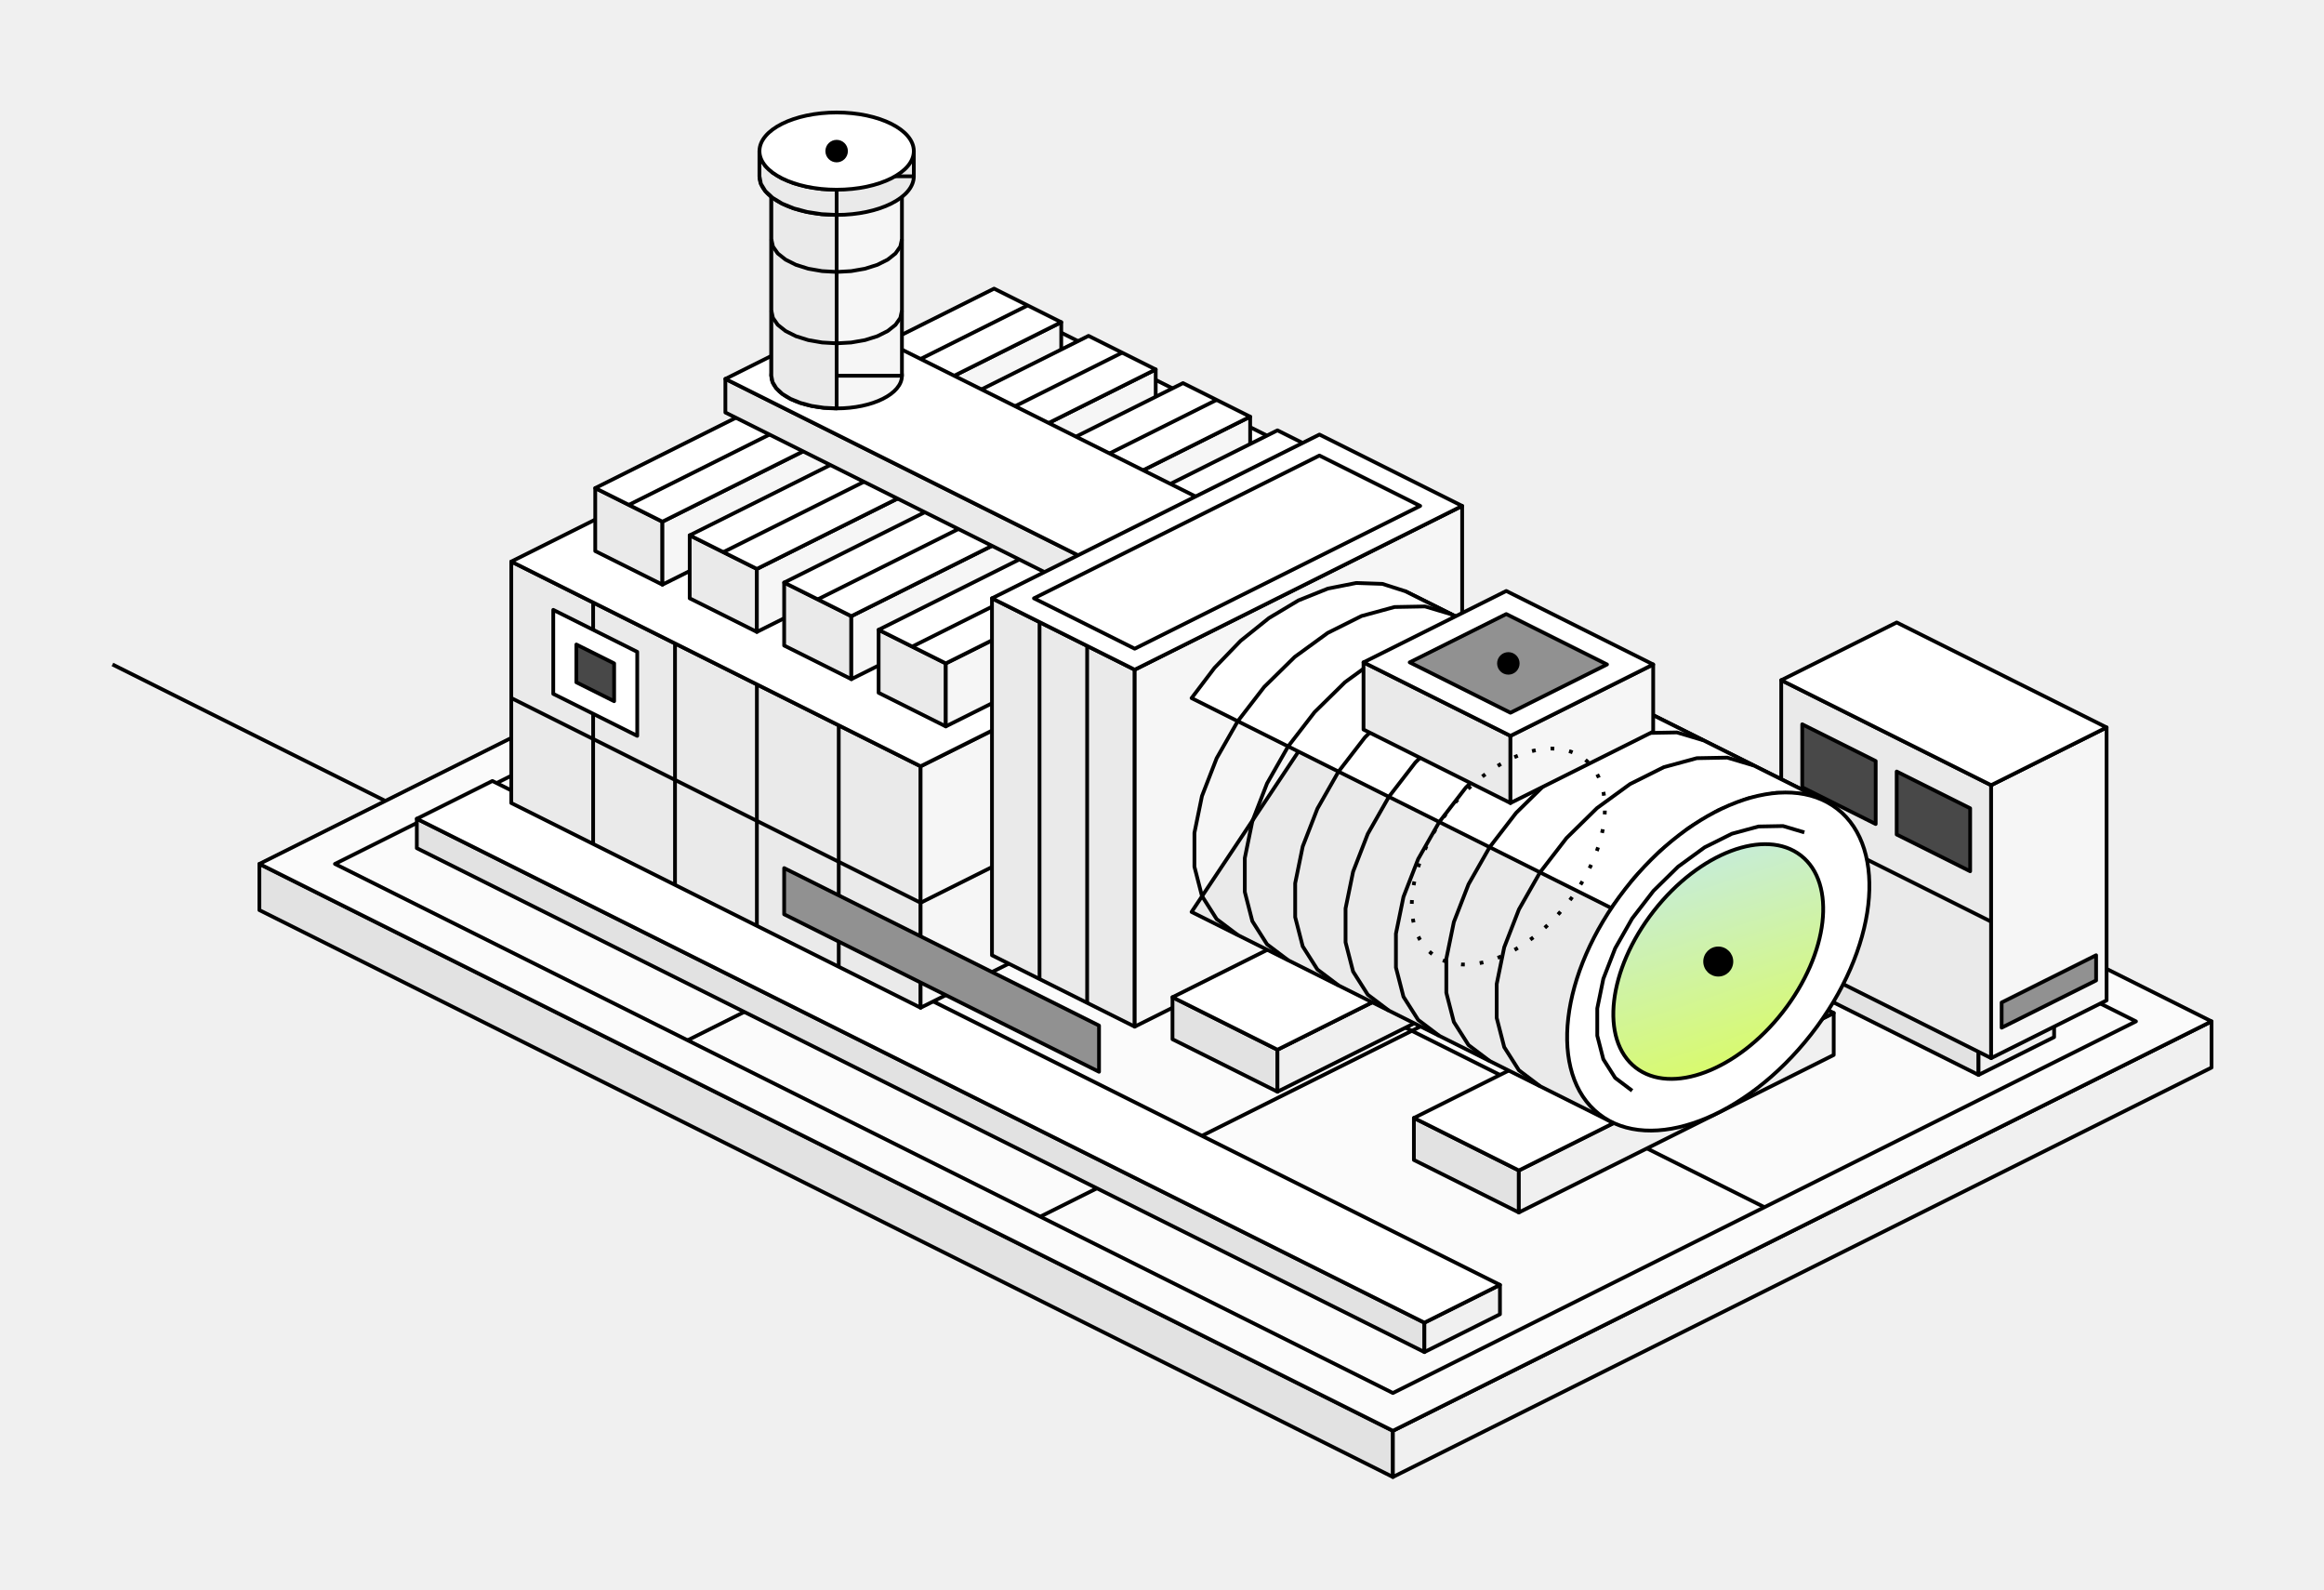
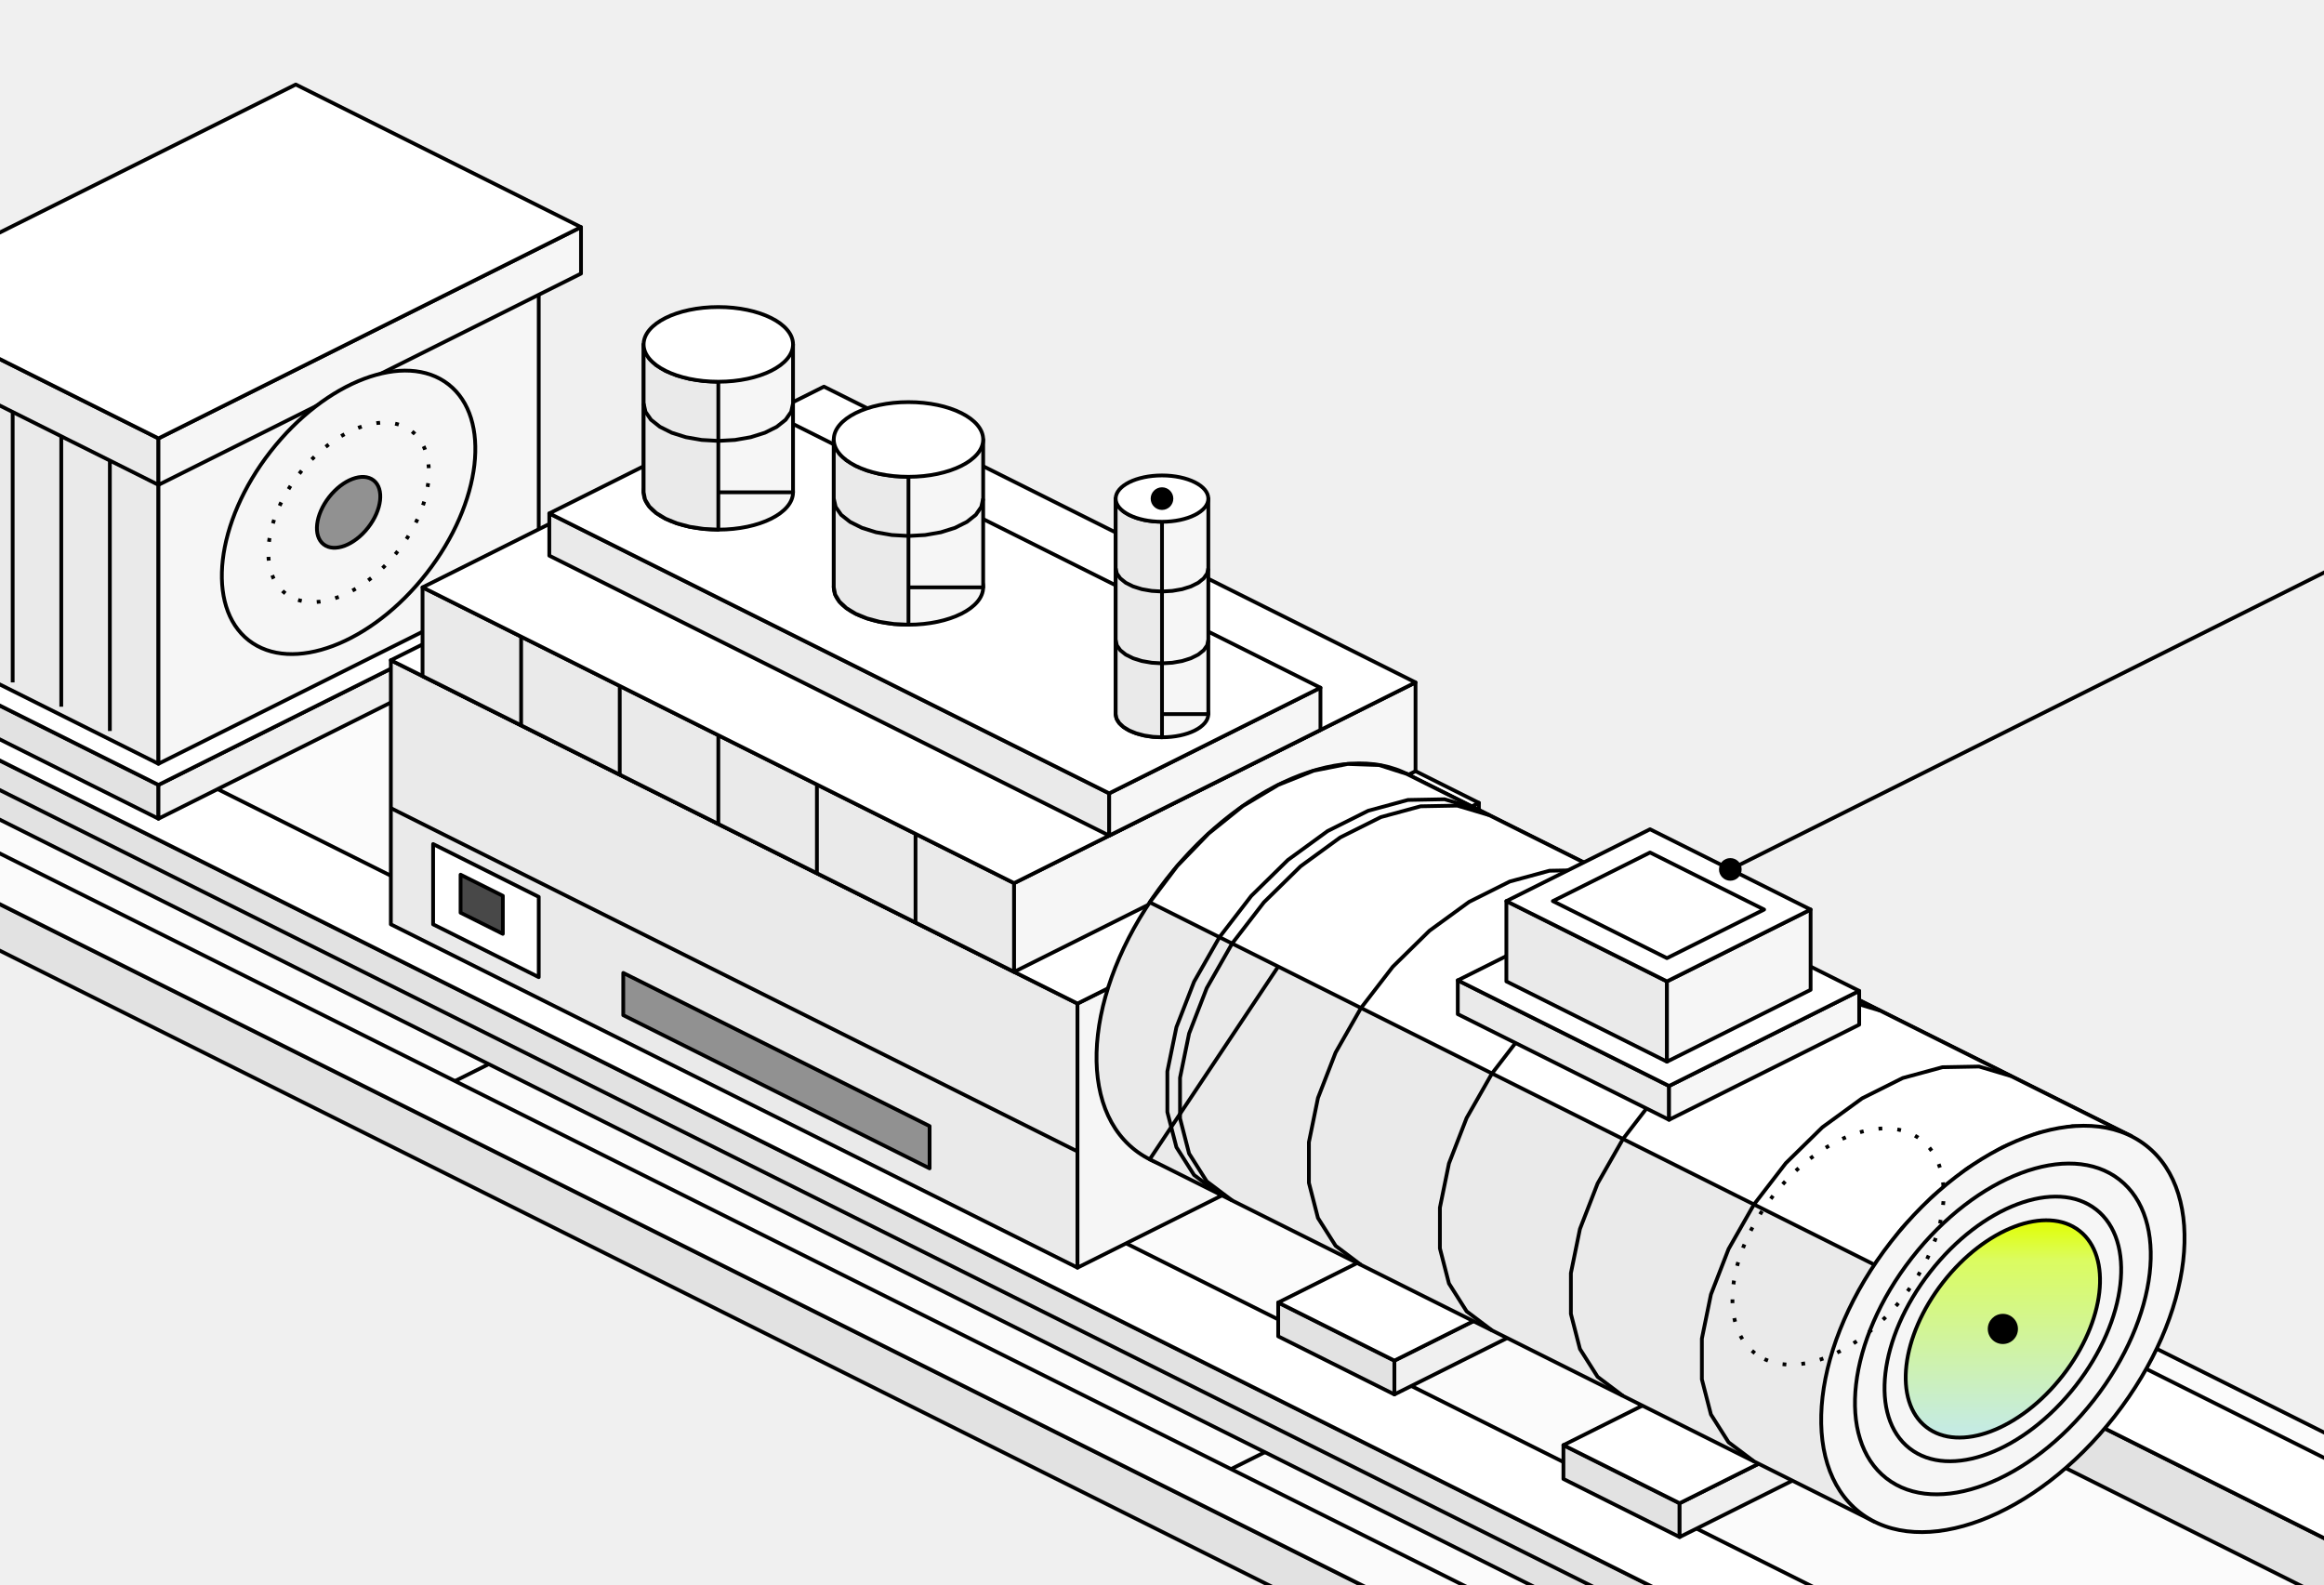
- <svg class="cf-iso" style="--vb-w:620; --iso-travel: 15.5" viewBox="-9.6 108.26 620 423.94" fill="none" aria-hidden="true">
+ <svg class="cf-iso" style="--vb-w:616; --iso-travel: 15.4" viewBox="-72 8 616 420" fill="none" aria-hidden="true">
  <defs>
-     <linearGradient id="cf-ex-01" x1="476.8" y1="322.72" x2="331.2" y2="541.12" gradientUnits="userSpaceOnUse">
+     <linearGradient id="cf-ex-01" x1="436.18" y1="377.96" x2="572.38" y2="271.62" gradientUnits="userSpaceOnUse">
      <stop stop-color="#E1FF00" />
      <stop offset="0.061" stop-color="#DBFC60" />
      <stop offset="0.32" stop-color="#C5EBE2" />
      <stop offset="1" stop-color="#CFCFCF" />
    </linearGradient>
  </defs>
  <g class="cf-iso__scene" stroke="#000" stroke-linejoin="round">
    <g class="cf-iso__form" data-stage="0">
-       <path d="M59.6 338.68 362 489.88 362 502.2 59.6 351Z" fill="#E2E2E2" />
-       <path d="M580.4 380.68 362 489.88 362 502.2 580.4 393Z" fill="#F0F0F0" />
-       <path d="M278 229.48 580.4 380.68 362 489.88 59.6 338.68Z" fill="#FBFBFB" />
-       <path d="M278 239.56 560.24 380.68 362 479.8 79.76 338.68Z" />
-       <path d="M372.08 286.6 173.84 385.72" />
-       <path d="M466.16 333.64 267.92 432.76" />
-       <path d="M178.88 289.12 461.12 430.24" />
-       <path d="M249.44 252.72 518.24 387.12 518.24 394.96 249.44 260.56Z" fill="#E2E2E2" />
-       <path d="M538.4 377.04 518.24 387.12 518.24 394.96 538.4 384.88Z" fill="#F0F0F0" />
-       <path d="M269.6 242.64 538.4 377.04 518.24 387.12 249.44 252.72Z" fill="#FFFFFF" />
-       <path d="M101.6 326.64 370.4 461.04 370.4 468.88 101.6 334.48Z" fill="#E2E2E2" />
-       <path d="M390.56 450.96 370.4 461.04 370.4 468.88 390.56 458.8Z" fill="#F0F0F0" />
-       <path d="M121.76 316.56 390.56 450.96 370.4 461.04 101.6 326.64Z" fill="#FFFFFF" />
+       <path d="M-184 191.68 460 513.68 460 526 -184 204Z" fill="#E2E2E2" />
+       <path d="M628 429.68 460 513.68 460 526 628 442Z" fill="#F0F0F0" />
+       <path d="M-16 107.68 628 429.68 460 513.68 -184 191.68Z" fill="#FBFBFB" />
+       <path d="M-16 121.12 601.12 429.68 460 500.24 -157.12 191.68Z" />
+       <path d="M189.71 223.97 48.59 294.53" />
+       <path d="M395.41 326.83 254.29 397.39" />
+       <path d="M-42.88 122.24 567.52 427.44 567.52 443.12 -42.88 137.92Z" fill="#E2E2E2" />
+       <path d="M588.8 416.8 567.52 427.44 567.52 443.12 588.8 432.48Z" fill="#F0F0F0" />
+       <path d="M-21.6 111.6 588.8 416.8 567.52 427.44 -42.88 122.24Z" fill="#FFFFFF" />
+       <path d="M-144.8 173.2 465.6 478.4 465.6 494.08 -144.8 188.88Z" fill="#E2E2E2" />
+       <path d="M486.88 467.76 465.6 478.4 465.6 494.08 486.88 483.44Z" fill="#F0F0F0" />
+       <path d="M-123.52 162.56 486.88 467.76 465.6 478.4 -144.8 173.2Z" fill="#FFFFFF" />
+       <path d="M-144.8 181.04 465.6 486.24" />
    </g>
    <g class="cf-iso__form" data-stage="1">
-       <path d="M465.6 289.68 521.6 317.68 521.6 390.48 465.6 362.48Z" fill="#EAEAEA" />
-       <path d="M552.4 302.28 521.6 317.68 521.6 390.48 552.4 375.08Z" fill="#F6F6F6" />
-       <path d="M496.4 274.28 552.4 302.28 521.6 317.68 465.6 289.68Z" fill="#FFFFFF" />
-       <path d="M465.6 326.08 521.6 354.08" />
-       <path d="M471.2 318.24 490.8 328.04 490.8 311.24 471.2 301.44Z" fill="#484848" />
-       <path d="M496.4 330.84 516 340.64 516 323.84 496.4 314.04Z" fill="#484848" />
-       <path d="M549.6 369.76 524.4 382.36 524.4 375.64 549.6 363.04Z" fill="#919191" />
-       <path d="M126.8 258.04 236 312.64 236 377.04 126.8 322.44Z" fill="#EAEAEA" />
-       <path d="M370.4 245.44 236 312.64 236 377.04 370.4 309.84Z" fill="#F6F6F6" />
-       <path d="M261.2 190.84 370.4 245.44 236 312.64 126.8 258.04Z" fill="#FFFFFF" />
-       <path d="M126.8 294.44 236 349.04" />
-       <path d="M236 349.04 370.4 281.84" />
-       <path d="M148.64 333.36 148.64 268.96" />
-       <path d="M170.48 344.28 170.48 279.88" />
-       <path d="M192.32 355.2 192.32 290.8" />
-       <path d="M214.16 366.12 214.16 301.72" />
-       <path d="M138 293.32 160.4 304.52 160.4 282.12 138 270.92Z" fill="#FFFFFF" />
-       <path d="M144.16 290.24 154.24 295.28 154.24 285.2 144.16 280.16Z" fill="#484848" />
-       <path d="M199.6 352.12 283.6 394.12 283.6 381.8 199.6 339.8Z" fill="#919191" />
-       <path d="M149.2 238.44 167.12 247.4 167.12 264.2 149.2 255.24Z" fill="#EAEAEA" />
-       <path d="M273.52 194.2 167.12 247.4 167.12 264.2 273.52 211Z" fill="#F6F6F6" />
-       <path d="M255.6 185.24 273.52 194.2 167.12 247.4 149.2 238.44Z" fill="#FFFFFF" />
-       <path d="M264.56 189.72 158.16 242.92" />
-       <path d="M174.4 251.04 192.32 260 192.32 276.8 174.4 267.84Z" fill="#EAEAEA" />
-       <path d="M298.72 206.8 192.32 260 192.32 276.8 298.72 223.6Z" fill="#F6F6F6" />
-       <path d="M280.8 197.84 298.72 206.8 192.32 260 174.4 251.04Z" fill="#FFFFFF" />
-       <path d="M289.76 202.32 183.36 255.52" />
-       <path d="M199.6 263.64 217.52 272.6 217.52 289.4 199.6 280.44Z" fill="#EAEAEA" />
-       <path d="M323.92 219.4 217.52 272.6 217.52 289.4 323.92 236.2Z" fill="#F6F6F6" />
-       <path d="M306 210.44 323.92 219.4 217.52 272.6 199.6 263.64Z" fill="#FFFFFF" />
-       <path d="M314.96 214.92 208.56 268.12" />
-       <path d="M224.8 276.24 242.72 285.2 242.72 302 224.8 293.04Z" fill="#EAEAEA" />
-       <path d="M349.12 232 242.72 285.2 242.72 302 349.12 248.8Z" fill="#F6F6F6" />
-       <path d="M331.2 223.04 349.12 232 242.72 285.2 224.8 276.24Z" fill="#FFFFFF" />
-       <path d="M340.16 227.52 233.76 280.72" />
-       <path d="M183.92 209.32 283.6 259.16 283.6 268.12 183.92 218.28Z" fill="#EAEAEA" />
-       <path d="M314.96 243.48 283.6 259.16 283.6 268.12 314.96 252.44Z" fill="#F6F6F6" />
-       <path d="M215.28 193.64 314.96 243.48 283.6 259.16 183.92 209.32Z" fill="#FFFFFF" />
-       <ellipse cx="213.6" cy="208.48" rx="17.42" ry="8.71" fill="#F6F6F6" />
-       <path d="M196.18 208.48 196.18 155.28 231.02 155.28 231.02 208.48Z" fill="#F6F6F6" />
-       <path d="M213.6 217.19 210.2 217.02 206.93 216.53 203.92 215.72 201.28 214.64 199.11 213.32 197.5 211.81 196.51 210.18 196.18 208.48 196.18 155.28 196.51 156.98 197.5 158.61 199.11 160.12 201.28 161.44 203.92 162.52 206.93 163.33 210.2 163.82 213.6 163.99Z" fill="#EAEAEA" />
-       <ellipse cx="213.6" cy="155.28" rx="17.42" ry="8.71" fill="#FFFFFF" />
-       <path d="M231.02 191.12 230.59 193.06 229.3 194.9 227.22 196.55 224.46 197.93 221.16 198.97 217.48 199.61 213.6 199.83 209.72 199.61 206.04 198.97 202.74 197.93 199.98 196.55 197.9 194.9 196.61 193.06 196.18 191.12" />
-       <path d="M231.02 172.08 230.59 174.02 229.3 175.86 227.22 177.51 224.46 178.89 221.16 179.93 217.48 180.57 213.6 180.79 209.72 180.57 206.04 179.93 202.74 178.89 199.98 177.51 197.9 175.86 196.61 174.02 196.18 172.08" />
-       <ellipse cx="213.6" cy="155.28" rx="20.59" ry="10.3" fill="#EAEAEA" />
-       <path d="M193.01 155.28 193.01 148.56 234.19 148.56 234.19 155.28Z" fill="#EAEAEA" />
-       <path d="M213.6 165.58 209.58 165.38 205.72 164.79 202.16 163.84 199.04 162.56 196.48 161 194.58 159.22 193.4 157.29 193.01 155.28 193.01 148.56 193.4 150.57 194.58 152.5 196.48 154.28 199.04 155.84 202.16 157.12 205.72 158.07 209.58 158.66 213.6 158.86Z" fill="#EAEAEA" />
-       <ellipse cx="213.6" cy="148.56" rx="20.59" ry="10.3" fill="#FFFFFF" />
+       <path d="M-105.6 178.24 -30 216.04 -30 225 -105.6 187.2Z" fill="#E2E2E2" />
+       <path d="M82 160.04 -30 216.04 -30 225 82 169Z" fill="#F0F0F0" />
+       <path d="M6.4 122.24 82 160.04 -30 216.04 -105.6 178.24Z" fill="#FFFFFF" />
+       <path d="M-94.4 98.72 -30 130.92 -30 210.44 -94.4 178.24Z" fill="#EAEAEA" />
+       <path d="M70.8 80.52 -30 130.92 -30 210.44 70.8 160.04Z" fill="#F6F6F6" />
+       <path d="M6.4 48.32 70.8 80.52 -30 130.92 -94.4 98.72Z" fill="#FFFFFF" />
+       <path d="M-81.52 182.44 -81.52 107.4" />
+       <path d="M-68.64 188.88 -68.64 113.84" />
+       <path d="M-55.76 195.32 -55.76 120.28" />
+       <path d="M-42.88 201.76 -42.88 126.72" />
+       <path d="M-105.6 86.4 -30 124.2 -30 136.52 -105.6 98.72Z" fill="#EAEAEA" />
+       <path d="M82 68.2 -30 124.2 -30 136.52 82 80.52Z" fill="#F6F6F6" />
+       <path d="M6.4 30.4 82 68.2 -30 124.2 -105.6 86.4Z" fill="#FFFFFF" />
+       <ellipse cx="20.4" cy="143.8" rx="43.03" ry="26.23" transform="rotate(127.98 20.4 143.8)" fill="#F6F6F6" />
+       <ellipse cx="20.4" cy="143.8" rx="10.76" ry="6.56" transform="rotate(127.98 20.4 143.8)" fill="#919191" />
+       <path d="M31.6 183 213.6 274 213.6 344 31.6 253Z" fill="#EAEAEA" />
+       <path d="M320 220.8 213.6 274 213.6 344 320 290.8Z" fill="#F6F6F6" />
+       <path d="M138 129.8 320 220.8 213.6 274 31.6 183Z" fill="#FFFFFF" />
+       <path d="M31.6 222.2 213.6 313.2" />
+       <path d="M42.8 253 70.8 267 70.8 245.72 42.8 231.72Z" fill="#FFFFFF" />
+       <path d="M50.08 249.92 61.28 255.52 61.28 245.44 50.08 239.84Z" fill="#484848" />
+       <path d="M93.2 277.08 174.4 317.68 174.4 306.48 93.2 265.88Z" fill="#919191" />
+       <path d="M40 163.68 196.8 242.08 196.8 265.6 40 187.2Z" fill="#EAEAEA" />
+       <path d="M303.2 188.88 196.8 242.08 196.8 265.6 303.2 212.4Z" fill="#F6F6F6" />
+       <path d="M146.4 110.48 303.2 188.88 196.8 242.08 40 163.68Z" fill="#FFFFFF" />
+       <path d="M66.13 200.27 66.13 176.75" />
+       <path d="M92.27 213.33 92.27 189.81" />
+       <path d="M118.4 226.4 118.4 202.88" />
+       <path d="M144.53 239.47 144.53 215.95" />
+       <path d="M170.67 252.53 170.67 229.01" />
+       <path d="M73.6 144.08 222 218.28 222 229.48 73.6 155.28Z" fill="#EAEAEA" />
+       <path d="M278 190.28 222 218.28 222 229.48 278 201.48Z" fill="#F6F6F6" />
+       <path d="M129.6 116.08 278 190.28 222 218.28 73.6 144.08Z" fill="#FFFFFF" />
+       <ellipse cx="118.4" cy="138.48" rx="19.8" ry="9.9" fill="#F6F6F6" />
+       <path d="M98.6 138.48 98.6 99.28 138.2 99.28 138.2 138.48Z" fill="#F6F6F6" />
+       <path d="M118.4 148.38 114.54 148.19 110.82 147.63 107.4 146.71 104.4 145.48 101.94 143.98 100.11 142.27 98.98 140.41 98.6 138.48 98.6 99.28 98.98 101.21 100.11 103.07 101.94 104.78 104.4 106.28 107.4 107.51 110.82 108.43 114.54 108.99 118.4 109.18Z" fill="#EAEAEA" />
+       <ellipse cx="118.4" cy="99.28" rx="19.8" ry="9.9" fill="#FFFFFF" />
+       <path d="M138.2 114.96 137.7 117.16 136.24 119.26 133.88 121.13 130.74 122.7 126.99 123.88 122.81 124.61 118.4 124.86 113.99 124.61 109.81 123.88 106.06 122.7 102.92 121.13 100.56 119.26 99.1 117.16 98.6 114.96" />
+       <ellipse cx="168.8" cy="163.68" rx="19.8" ry="9.9" fill="#F6F6F6" />
+       <path d="M149 163.68 149 124.48 188.6 124.48 188.6 163.68Z" fill="#F6F6F6" />
+       <path d="M168.8 173.58 164.94 173.39 161.22 172.83 157.8 171.91 154.8 170.68 152.34 169.18 150.51 167.47 149.38 165.61 149 163.68 149 124.48 149.38 126.41 150.51 128.27 152.34 129.98 154.8 131.48 157.8 132.71 161.22 133.63 164.94 134.19 168.8 134.38Z" fill="#EAEAEA" />
+       <ellipse cx="168.8" cy="124.48" rx="19.8" ry="9.9" fill="#FFFFFF" />
+       <path d="M188.6 140.16 188.1 142.36 186.64 144.46 184.28 146.33 181.14 147.9 177.39 149.08 173.21 149.81 168.8 150.06 164.39 149.81 160.21 149.08 156.46 147.9 153.32 146.33 150.96 144.46 149.5 142.36 149 140.16" />
+       <ellipse cx="236" cy="197.28" rx="12.28" ry="6.14" fill="#F6F6F6" />
+       <path d="M223.72 197.28 223.72 140.16 248.28 140.16 248.28 197.28Z" fill="#F6F6F6" />
+       <path d="M236 203.42 233.61 203.3 231.3 202.95 229.18 202.38 227.32 201.62 225.79 200.69 224.66 199.63 223.96 198.48 223.72 197.28 223.72 140.16 223.96 141.36 224.66 142.51 225.79 143.57 227.32 144.5 229.18 145.26 231.3 145.83 233.61 146.18 236 146.3Z" fill="#EAEAEA" />
+       <ellipse cx="236" cy="140.16" rx="12.28" ry="6.14" fill="#FFFFFF" />
+       <path d="M248.28 177.68 247.97 179.05 247.06 180.34 245.6 181.51 243.65 182.48 241.33 183.21 238.73 183.66 236 183.82 233.27 183.66 230.67 183.21 228.35 182.48 226.4 181.51 224.94 180.34 224.03 179.05 223.72 177.68" />
+       <path d="M248.28 158.64 247.97 160.01 247.06 161.3 245.6 162.47 243.65 163.44 241.33 164.17 238.73 164.62 236 164.78 233.27 164.62 230.67 164.17 228.35 163.44 226.4 162.47 224.94 161.3 224.03 160.01 223.72 158.64" />
    </g>
    <g class="cf-iso__form" data-stage="2">
-       <path d="M255.04 267.84 293.12 286.88 293.12 382.08 255.04 363.04Z" fill="#EAEAEA" />
-       <path d="M380.48 243.2 293.12 286.88 293.12 382.08 380.48 338.4Z" fill="#F6F6F6" />
-       <path d="M342.4 224.16 380.48 243.2 293.12 286.88 255.04 267.84Z" fill="#FFFFFF" />
-       <path d="M267.73 369.39 267.73 274.19" />
-       <path d="M280.43 375.73 280.43 280.53" />
-       <path d="M342.4 229.76 369.28 243.2 293.12 281.28 266.24 267.84Z" />
-       <path d="M303.2 374.24 331.2 388.24 331.2 399.44 303.2 385.44Z" fill="#E2E2E2" />
-       <path d="M415.2 346.24 331.2 388.24 331.2 399.44 415.2 357.44Z" fill="#F0F0F0" />
-       <path d="M387.2 332.24 415.2 346.24 331.2 388.24 303.2 374.24Z" fill="#FFFFFF" />
-       <path d="M367.6 406.44 395.6 420.44 395.6 431.64 367.6 417.64Z" fill="#E2E2E2" />
-       <path d="M479.6 378.44 395.6 420.44 395.6 431.64 479.6 389.64Z" fill="#F0F0F0" />
-       <path d="M451.6 364.44 479.6 378.44 395.6 420.44 367.6 406.44Z" fill="#FFFFFF" />
-       <path d="M365.31 265.95 477.31 321.95 420.29 407.49 308.29 351.49Z" fill="#EAEAEA" />
-       <path d="M308.29 294.46 314.4 286.4 321.37 279.18 328.93 273.11 336.8 268.4 344.67 265.24 352.23 263.75 359.2 263.99 365.31 265.95 477.31 321.95 471.2 319.99 464.23 319.75 456.67 321.24 448.8 324.4 440.93 329.11 433.37 335.18 426.4 342.4 420.29 350.46Z" fill="#FFFFFF" />
-       <ellipse cx="448.8" cy="364.72" rx="51.64" ry="31.48" transform="rotate(127.98 448.8 364.72)" fill="#FFFFFF" />
-       <path d="M320.61 357.65 314.98 353.4 311.06 347.23 309.05 339.43 309.05 330.4 311.06 320.59 314.98 310.5 320.61 300.62 327.67 291.47 335.8 283.48 344.61 277.07 353.63 272.56 362.44 270.16 370.57 270.01 377.63 272.11" />
-       <path d="M334.05 364.37 328.42 360.12 324.5 353.95 322.49 346.15 322.49 337.12 324.5 327.31 328.42 317.22 334.05 307.34 341.11 298.19 349.24 290.2 358.05 283.79 367.07 279.28 375.88 276.88 384.01 276.73 391.07 278.83" />
-       <path d="M347.49 371.09 341.86 366.84 337.94 360.67 335.93 352.87 335.93 343.84 337.94 334.03 341.86 323.94 347.49 314.06 354.55 304.91 362.68 296.92 371.49 290.51 380.51 286 389.32 283.6 397.45 283.45 404.51 285.55" />
-       <path d="M360.93 377.81 355.3 373.56 351.38 367.39 349.37 359.59 349.37 350.56 351.38 340.75 355.3 330.66 360.93 320.78 367.99 311.63 376.12 303.64 384.93 297.23 393.95 292.72 402.76 290.32 410.89 290.17 417.95 292.27" />
-       <path d="M374.37 384.53 368.74 380.28 364.82 374.11 362.81 366.31 362.81 357.28 364.82 347.47 368.74 337.38 374.37 327.5 381.43 318.35 389.56 310.36 398.37 303.95 407.39 299.44 416.2 297.04 424.33 296.89 431.39 298.99" />
-       <path d="M387.81 391.25 382.18 387 378.26 380.83 376.25 373.03 376.25 364 378.26 354.19 382.18 344.1 387.81 334.22 394.87 325.07 403 317.08 411.81 310.67 420.83 306.16 429.64 303.76 437.77 303.61 444.83 305.71" />
-       <path d="M401.25 397.97 395.62 393.72 391.7 387.55 389.69 379.75 389.69 370.72 391.7 360.91 395.62 350.82 401.25 340.94 408.31 331.79 416.44 323.8 425.25 317.39 434.27 312.88 443.08 310.48 451.21 310.33 458.27 312.43" />
+       <path d="M266.8 353.24 297.6 368.64 297.6 377.6 266.8 362.2Z" fill="#E2E2E2" />
+       <path d="M387.2 323.84 297.6 368.64 297.6 377.6 387.2 332.8Z" fill="#F0F0F0" />
+       <path d="M356.4 308.44 387.2 323.84 297.6 368.64 266.8 353.24Z" fill="#FFFFFF" />
+       <path d="M342.4 391.04 373.2 406.44 373.2 415.4 342.4 400Z" fill="#E2E2E2" />
+       <path d="M462.8 361.64 373.2 406.44 373.2 415.4 462.8 370.6Z" fill="#F0F0F0" />
+       <path d="M432 346.24 462.8 361.64 373.2 406.44 342.4 391.04Z" fill="#FFFFFF" />
+       <ellipse cx="266.8" cy="264.2" rx="61.68" ry="37.6" transform="rotate(127.98 266.8 264.2)" fill="#EAEAEA" />
+       <path d="M300.85 213.12 492.93 309.16 424.83 411.32 232.75 315.28Z" fill="#EAEAEA" />
+       <path d="M232.75 247.17 240.04 237.53 248.37 228.92 257.4 221.66 266.8 216.04 276.2 212.27 285.23 210.49 293.56 210.78 300.85 213.12 492.93 309.16 485.64 306.82 477.31 306.53 468.28 308.31 458.88 312.08 449.48 317.7 440.45 324.96 432.12 333.57 424.83 343.21Z" fill="#FFFFFF" />
+       <ellipse cx="458.88" cy="360.24" rx="61.68" ry="37.6" transform="rotate(127.98 458.88 360.24)" fill="#F6F6F6" />
+       <path d="M251.23 324.52 244.5 319.45 239.82 312.07 237.42 302.76 237.42 291.98 239.82 280.26 244.5 268.21 251.23 256.41 259.66 245.47 269.37 235.94 279.89 228.28 290.67 222.89 301.19 220.03 310.9 219.85 319.33 222.36" />
+       <path d="M254.59 326.2 247.86 321.13 243.18 313.75 240.78 304.44 240.78 293.66 243.18 281.94 247.86 269.89 254.59 258.09 263.02 247.15 272.73 237.62 283.25 229.96 294.03 224.57 304.55 221.71 314.26 221.53 322.69 224.04" />
+       <path d="M288.75 343.28 282.02 338.21 277.34 330.83 274.94 321.52 274.94 310.74 277.34 299.02 282.02 286.97 288.75 275.17 297.18 264.23 306.89 254.7 317.41 247.04 328.19 241.65 338.71 238.79 348.42 238.61 356.85 241.12" />
+       <path d="M323.47 360.64 316.74 355.57 312.06 348.19 309.66 338.88 309.66 328.1 312.06 316.38 316.74 304.33 323.47 292.53 331.9 281.59 341.61 272.06 352.13 264.4 362.91 259.01 373.43 256.15 383.14 255.97 391.57 258.48" />
+       <path d="M358.19 378 351.46 372.93 346.78 365.55 344.38 356.24 344.38 345.46 346.78 333.74 351.46 321.69 358.19 309.89 366.62 298.95 376.33 289.42 386.85 281.76 397.63 276.37 408.15 273.51 417.86 273.33 426.29 275.84" />
+       <path d="M392.91 395.36 386.18 390.29 381.5 382.91 379.1 373.6 379.1 362.82 381.5 351.1 386.18 339.05 392.91 327.25 401.34 316.31 411.05 306.78 421.57 299.12 432.35 293.73 442.87 290.87 452.58 290.69 461.01 293.2" />
    </g>
    <g class="cf-iso__form" data-stage="3">
-       <path d="M425.83 399.17 421.3 395.75 418.14 390.78 416.52 384.49 416.52 377.22 418.14 369.32 421.3 361.19 425.83 353.24 431.52 345.86 438.07 339.43 445.16 334.26 452.44 330.63 459.53 328.7 466.08 328.58 471.77 330.27" />
-       <path d="M354.16 284.92 393.36 304.52 393.36 322.44 354.16 302.84Z" fill="#EAEAEA" />
-       <path d="M431.44 285.48 393.36 304.52 393.36 322.44 431.44 303.4Z" fill="#F6F6F6" />
-       <path d="M392.24 265.88 431.44 285.48 393.36 304.52 354.16 284.92Z" fill="#FFFFFF" />
-       <path d="M392.24 272.04 419.12 285.48 393.36 298.36 366.48 284.92Z" fill="#919191" />
+       <path d="M314.4 267.84 370.4 295.84 370.4 304.8 314.4 276.8Z" fill="#EAEAEA" />
+       <path d="M420.8 270.64 370.4 295.84 370.4 304.8 420.8 279.6Z" fill="#F6F6F6" />
+       <path d="M364.8 242.64 420.8 270.64 370.4 295.84 314.4 267.84Z" fill="#FFFFFF" />
+       <path d="M327.28 246.84 369.84 268.12 369.84 289.4 327.28 268.12Z" fill="#EAEAEA" />
+       <path d="M407.92 249.08 369.84 268.12 369.84 289.4 407.92 270.36Z" fill="#F6F6F6" />
+       <path d="M365.36 227.8 407.92 249.08 369.84 268.12 327.28 246.84Z" fill="#FFFFFF" />
+       <path d="M365.36 233.96 395.6 249.08 369.84 261.96 339.6 246.84Z" />
+       <ellipse cx="458.88" cy="360.24" rx="50.21" ry="30.61" transform="rotate(127.98 458.88 360.24)" fill="#F6F6F6" />
+       <ellipse cx="458.88" cy="360.24" rx="40.17" ry="24.49" transform="rotate(127.98 458.88 360.24)" fill="none" />
    </g>
    <g class="cf-iso__ghost" stroke-dasharray="1 4" fill="none">
-       <ellipse cx="392.8" cy="336.72" rx="32.99" ry="20.11" transform="rotate(127.98 392.8 336.72)" fill="none" />
+       <ellipse cx="415.2" cy="338.4" rx="35.86" ry="21.86" transform="rotate(127.98 415.2 338.4)" fill="none" />
    </g>
-     <ellipse class="cf-iso__light" cx="448.8" cy="364.72" rx="35.86" ry="21.86" transform="rotate(127.98 448.8 364.72)" fill="url(#cf-ex-01)" />
-     <line class="cf-iso__trace" x1="20.4" y1="285.48" x2="93.2" y2="321.88" stroke="#000" pathLength="1" />
-     <circle class="cf-iso__node" cx="448.8" cy="364.72" r="4" fill="#000" stroke="none" />
-     <circle class="cf-iso__node" cx="213.6" cy="148.56" r="3" fill="#000" stroke="none" />
-     <circle class="cf-iso__node" cx="392.8" cy="285.2" r="3" fill="#000" stroke="none" />
+     <ellipse class="cf-iso__ghost cf-iso__orbit" cx="20.4" cy="143.8" rx="27.25" ry="16.61" transform="rotate(127.98 20.4 143.8)" fill="none" stroke-dasharray="1 4" />
+     <ellipse class="cf-iso__light" cx="458.88" cy="360.24" rx="32.99" ry="20.11" transform="rotate(127.98 458.88 360.24)" fill="url(#cf-ex-01)" />
+     <line class="cf-iso__trace" x1="558" y1="152.76" x2="386.64" y2="238.44" stroke="#000" pathLength="1" style="--trace-from:0.918" />
+     <circle class="cf-iso__node" cx="458.88" cy="360.24" r="4" fill="#000" stroke="none" />
+     <circle class="cf-iso__node" cx="236" cy="140.16" r="3" fill="#000" stroke="none" />
+     <circle class="cf-iso__node" cx="386.64" cy="238.44" r="3" fill="#000" stroke="none" />
  </g>
</svg>
